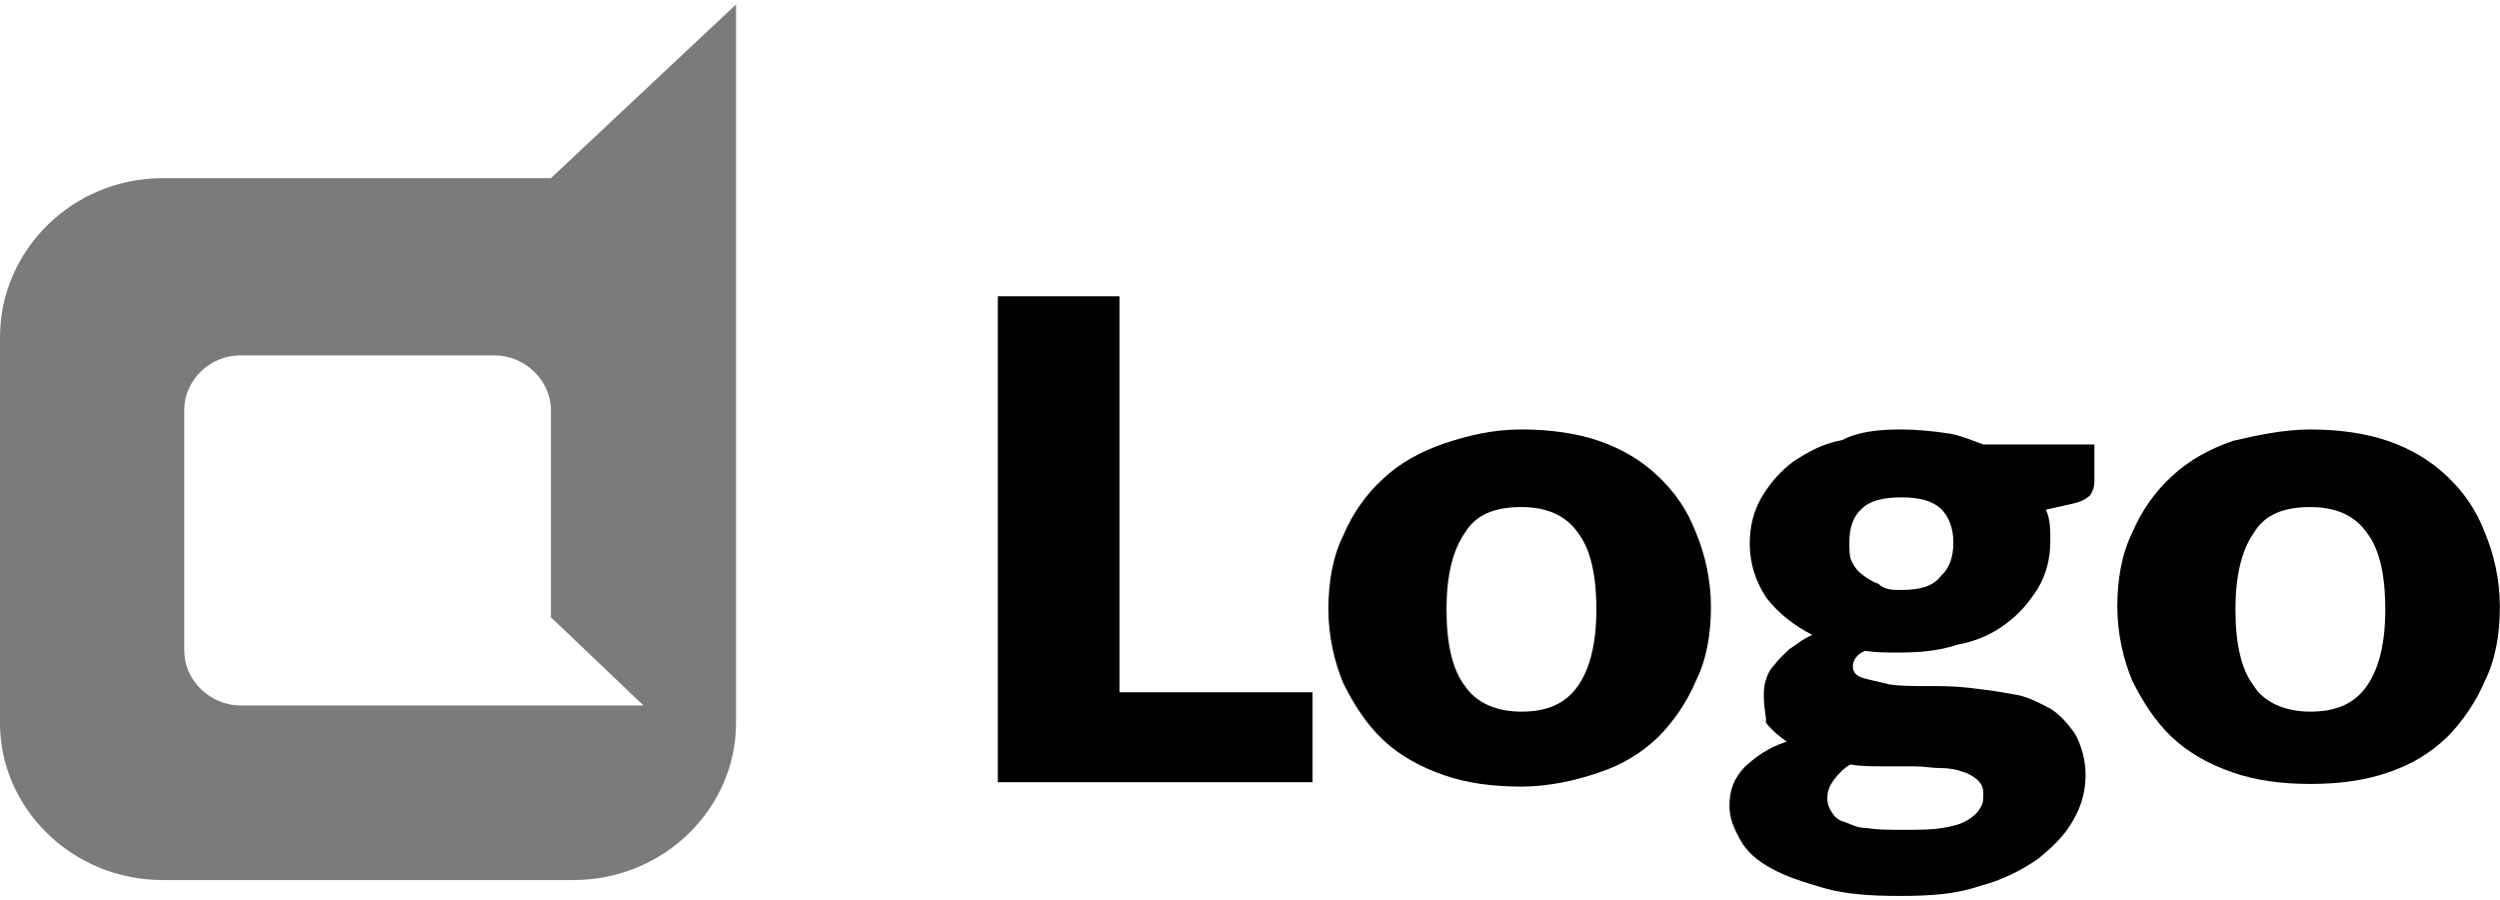
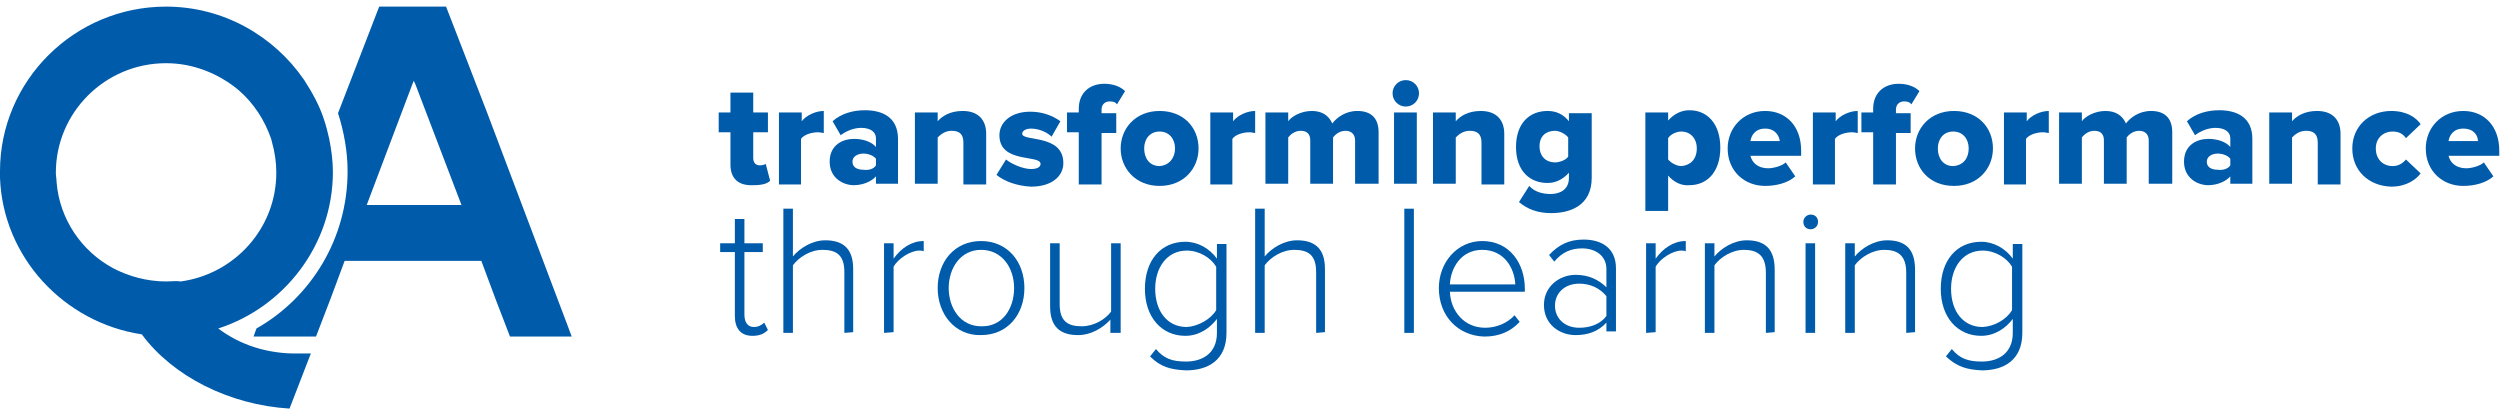
- <svg xmlns="http://www.w3.org/2000/svg" xmlns:xlink="http://www.w3.org/1999/xlink" version="1.1" id="Layer_1" x="0px" y="0px" viewBox="0 0 283.5 102" style="enable-background:new 0 0 283.5 102;" xml:space="preserve">
+ <svg xmlns="http://www.w3.org/2000/svg" version="1.1" id="Layer_1" x="0px" y="0px" viewBox="1739 112.9 340.2 56.7" style="enable-background:new 1739 112.9 340.2 56.7;" xml:space="preserve">
  <style type="text/css">
- 	.st0{clip-path:url(#XMLID_36_);}
- 	.st1{clip-path:url(#XMLID_37_);fill:#010101;}
- 	.st2{clip-path:url(#SVGID_2_);}
- 	.st3{clip-path:url(#XMLID_38_);fill:#010101;}
- 	.st4{clip-path:url(#SVGID_4_);}
- 	.st5{clip-path:url(#XMLID_39_);fill:#010101;}
- 	.st6{clip-path:url(#SVGID_6_);}
- 	.st7{clip-path:url(#XMLID_40_);fill:#010101;}
- 	.st8{clip-path:url(#SVGID_8_);}
- 	.st9{clip-path:url(#XMLID_41_);fill:#7B7B7B;}
+ 	.st0{fill:#005BAB;}
</style>
-   <g id="XMLID_21_">
+   <g>
    <g>
-       <defs>
-         <polygon id="XMLID_18_" points="127,78.5 148.9,78.5 148.9,88.7 113.2,88.7 113.2,33.6 127,33.6    " />
-       </defs>
-       <clipPath id="XMLID_36_">
-         <use xlink:href="#XMLID_18_" style="overflow:visible;" />
-       </clipPath>
-       <g class="st0">
-         <defs>
-           <rect id="XMLID_19_" x="-1501.1" y="-110" width="2945" height="2666.8" />
-         </defs>
-         <clipPath id="XMLID_37_">
-           <use xlink:href="#XMLID_19_" style="overflow:visible;" />
-         </clipPath>
-         <rect id="XMLID_20_" x="103" y="23.3" class="st1" width="56.1" height="75.6" />
-       </g>
+       <path class="st0" d="M1816.2,157.1l-11-29.1l-2.4-6.2l-3.1-8h-9.1l-5.6,14.5l0,0c0.8,2.5,1.3,5.2,1.3,7.9c0,9.2-5,17.2-12.4,21.4    l-0.4,1.1h8.5l2-5.2l1.9-5.1h18.6l1.9,5.1l2,5.2h8.4L1816.2,157.1z M1788.9,140.8l6.2-16.4l0.2-0.5l0.2,0.4l6.3,16.5H1788.9z" />
+       <path class="st0" d="M1768.7,157.6c9-2.9,15.6-11.4,15.6-21.3c0-1.5-0.2-3-0.5-4.5c-0.2-0.9-0.4-1.7-0.7-2.6    c-0.6-1.9-1.6-3.7-2.7-5.4c-4.1-6-11-10-18.8-10c-12.5,0-22.6,10.1-22.6,22.4c0,0.3,0,0.6,0,0.9c0.4,10.8,8.7,19.7,19.3,21.3    c4.2,5.7,11.9,9.6,20.1,10.1l2.9-7.5c-0.5,0-1.2,0-1.6,0C1775.4,161.1,1771.6,159.8,1768.7,157.6z M1761.6,151.2    c-2.6,0-5.1-0.7-7.2-1.8c-4.3-2.3-7.3-6.7-7.7-11.7c0-0.4-0.1-0.9-0.1-1.3c0-8.2,6.7-14.9,15-14.9c3.7,0,7.1,1.4,9.8,3.6    c2.1,1.8,3.6,4.1,4.5,6.7c0,0.1,0.1,0.3,0.1,0.4c0.4,1.4,0.6,2.8,0.6,4.2c0,7.6-5.7,13.8-13,14.8    C1763,151.1,1762.3,151.2,1761.6,151.2z" />
    </g>
    <g>
-       <defs>
-         <path id="SVGID_1_" d="M172.6,80.7c2.9,0,5-0.9,6.4-2.9c1.4-2,2.1-4.9,2.1-8.7c0-4-0.7-6.9-2.1-8.7c-1.4-2-3.6-2.9-6.4-2.9     c-3.1,0-5.2,0.9-6.4,2.9c-1.4,2-2.1,4.9-2.1,8.7c0,4,0.7,6.9,2.1,8.7C167.4,79.6,169.6,80.7,172.6,80.7z M172.6,48.7     c3.1,0,6.2,0.4,8.8,1.3c2.6,0.9,4.8,2.2,6.7,4c1.9,1.8,3.3,3.8,4.3,6.4c1,2.4,1.7,5.3,1.7,8.4s-0.5,6-1.7,8.4     c-1,2.4-2.6,4.7-4.3,6.4c-1.9,1.8-4,3.1-6.7,4c-2.6,0.9-5.7,1.6-8.8,1.6c-3.3,0-6.2-0.4-8.8-1.3c-2.6-0.9-5-2.2-6.9-4     s-3.3-4-4.5-6.4c-1-2.4-1.7-5.3-1.7-8.4s0.5-6,1.7-8.4c1-2.4,2.6-4.7,4.5-6.4c1.9-1.8,4.3-3.1,6.9-4     C166.5,49.4,169.3,48.7,172.6,48.7z" />
-       </defs>
-       <clipPath id="SVGID_2_">
-         <use xlink:href="#SVGID_1_" style="overflow:visible;" />
-       </clipPath>
-       <g class="st2">
-         <defs>
-           <rect id="XMLID_16_" x="-1501.1" y="-110" width="2945" height="2666.8" />
-         </defs>
-         <clipPath id="XMLID_38_">
-           <use xlink:href="#XMLID_16_" style="overflow:visible;" />
-         </clipPath>
-         <rect id="XMLID_17_" x="140.5" y="38.5" class="st3" width="63.7" height="61.1" />
-       </g>
-     </g>
-     <g>
-       <defs>
-         <path id="SVGID_3_" d="M215.7,66.9c2.1,0,3.6-0.4,4.5-1.6c1-0.9,1.4-2.2,1.4-3.8c0-1.6-0.5-2.9-1.4-3.8c-1-0.9-2.4-1.3-4.5-1.3     c-2.1,0-3.6,0.4-4.5,1.3c-1,0.9-1.4,2.2-1.4,3.8c0,0.7,0,1.6,0.2,2c0.2,0.4,0.5,1.1,1.2,1.6c0.5,0.4,1.2,0.9,1.9,1.1     C213.8,66.9,214.7,66.9,215.7,66.9z M225,90c0-0.7-0.2-1.1-0.7-1.6c-0.5-0.4-1-0.7-1.7-0.9c-0.5-0.2-1.4-0.4-2.4-0.4     c-1,0-1.9-0.2-3.1-0.2h-3.6c-1.2,0-2.4,0-3.6-0.2c-0.7,0.4-1.4,1.1-1.9,1.8c-0.5,0.7-0.7,1.3-0.7,2c0,0.7,0.2,1.1,0.5,1.6     s0.7,0.9,1.4,1.1c0.7,0.2,1.4,0.7,2.6,0.7c1.2,0.2,2.4,0.2,4,0.2c1.9,0,3.3,0,4.5-0.2s2.1-0.4,2.9-0.9c0.7-0.4,1.2-0.9,1.4-1.3     C225,91.1,225,90.7,225,90z M215.7,48.7c1.7,0,3.6,0.2,5,0.4c1.7,0.2,3.1,0.9,4.3,1.3h12.6v4.2c0,0.7-0.2,1.1-0.5,1.6     c-0.5,0.4-1,0.7-1.9,0.9l-3.1,0.7c0.5,1.1,0.5,2.2,0.5,3.6c0,2-0.5,3.8-1.4,5.3c-1,1.6-2.1,2.9-3.6,4c-1.4,1.1-3.3,2-5.5,2.4     c-2.1,0.7-4.3,0.9-6.7,0.9c-1.4,0-2.6,0-3.8-0.2c-1,0.4-1.4,1.1-1.4,1.8c0,0.7,0.5,1.1,1.2,1.3c0.7,0.2,1.7,0.4,2.9,0.7     c1.2,0.2,2.6,0.2,4.3,0.2c1.7,0,3.1,0,4.8,0.2c1.7,0.2,3.3,0.4,4.8,0.7c1.7,0.2,2.9,0.9,4.3,1.6c1.2,0.7,2.1,1.8,2.9,2.9     c0.7,1.3,1.2,2.9,1.2,4.7s-0.5,3.6-1.4,5.1c-1,1.8-2.4,3.1-4,4.4c-1.9,1.3-4,2.4-6.7,3.1c-2.6,0.9-5.5,1.1-9,1.1     c-3.3,0-6.2-0.2-8.6-0.9c-2.4-0.7-4.3-1.3-5.9-2.2c-1.7-0.9-2.9-2-3.6-3.3c-0.7-1.3-1.2-2.4-1.2-3.8c0-1.8,0.5-3.1,1.7-4.4     c1.2-1.1,2.6-2.2,4.8-2.9c-1-0.7-1.7-1.3-2.4-2.2c0.2-0.2-0.2-1.3-0.2-2.9c0-0.7,0-1.1,0.2-1.8c0.2-0.7,0.5-1.3,1-1.8     c0.5-0.7,1-1.1,1.7-1.8c0.7-0.4,1.4-1.1,2.6-1.6c-2.1-1.1-3.8-2.4-5.2-4.2c-1.2-1.8-1.9-3.8-1.9-6.2c0-2,0.5-3.8,1.4-5.3     s2.1-2.9,3.6-4c1.7-1.1,3.3-2,5.5-2.4C210.9,48.9,213.3,48.7,215.7,48.7z" />
-       </defs>
-       <clipPath id="SVGID_4_">
-         <use xlink:href="#SVGID_3_" style="overflow:visible;" />
-       </clipPath>
-       <g class="st4">
-         <defs>
-           <rect id="XMLID_12_" x="-1501.1" y="-110" width="2945" height="2666.8" />
-         </defs>
-         <clipPath id="XMLID_39_">
-           <use xlink:href="#XMLID_12_" style="overflow:visible;" />
-         </clipPath>
-         <rect id="XMLID_13_" x="185.7" y="38.5" class="st5" width="62.1" height="73.4" />
-       </g>
-     </g>
-     <g>
-       <defs>
-         <path id="SVGID_5_" d="M262.1,80.7c2.9,0,5-0.9,6.4-2.9c1.4-2,2.1-4.9,2.1-8.7c0-4-0.7-6.9-2.1-8.7c-1.4-2-3.6-2.9-6.4-2.9     c-3.1,0-5.2,0.9-6.4,2.9c-1.4,2-2.1,4.9-2.1,8.7c0,4,0.7,6.9,2.1,8.7C256.8,79.6,259.2,80.7,262.1,80.7z M262.1,48.7     c3.1,0,6.2,0.4,8.8,1.3c2.6,0.9,4.8,2.2,6.7,4c1.9,1.8,3.3,3.8,4.3,6.4c1,2.4,1.7,5.3,1.7,8.4s-0.5,6-1.7,8.4     c-1,2.4-2.6,4.7-4.3,6.4c-1.9,1.8-4,3.1-6.7,4c-2.6,0.9-5.5,1.3-8.8,1.3s-6.2-0.4-8.8-1.3c-2.6-0.9-5-2.2-6.9-4     c-1.9-1.8-3.3-4-4.5-6.4c-1-2.4-1.7-5.3-1.7-8.4s0.5-6,1.7-8.4c1-2.4,2.6-4.7,4.5-6.4c1.9-1.8,4.3-3.1,6.9-4     C255.9,49.4,259,48.7,262.1,48.7z" />
-       </defs>
-       <clipPath id="SVGID_6_">
-         <use xlink:href="#SVGID_5_" style="overflow:visible;" />
-       </clipPath>
-       <g class="st6">
-         <defs>
-           <rect id="XMLID_7_" x="-1501.1" y="-110" width="2945" height="2666.8" />
-         </defs>
-         <clipPath id="XMLID_40_">
-           <use xlink:href="#XMLID_7_" style="overflow:visible;" />
-         </clipPath>
-         <rect id="XMLID_8_" x="230" y="38.5" class="st7" width="63.7" height="60.9" />
-       </g>
-     </g>
-     <g>
-       <defs>
-         <path id="SVGID_7_" d="M62.5,70V46.5c0-3.3-2.9-6.2-6.4-6.2H27.3c-3.6,0-6.4,2.9-6.4,6.2v27.3c0,3.3,2.9,6.2,6.4,6.2H73L62.5,70z      M18.5,20.2h44L83.5,0.5V82c0,9.6-8.1,17.8-18.5,17.8H18.5C8.1,99.8,0,91.6,0,82V38.2C0,28.5,8.1,20.2,18.5,20.2z" />
-       </defs>
-       <clipPath id="SVGID_8_">
-         <use xlink:href="#SVGID_7_" style="overflow:visible;" />
-       </clipPath>
-       <g class="st8">
-         <defs>
-           <rect id="XMLID_3_" x="-1501.1" y="-110" width="2945" height="2666.8" />
-         </defs>
-         <clipPath id="XMLID_41_">
-           <use xlink:href="#XMLID_3_" style="overflow:visible;" />
-         </clipPath>
-         <rect id="XMLID_4_" x="-10.2" y="-9.8" class="st9" width="103.9" height="119.8" />
-       </g>
+       <path class="st0" d="M1838.4,135.3v-4.4h-1.6v-2.7h1.6v-2.7h3.1v2.7h2v2.7h-2v3.5c0,0.6,0.3,1,0.9,1c0.3,0,0.7-0.1,0.8-0.2    l0.6,2.3c-0.4,0.4-1.1,0.6-2.3,0.6C1839.5,138.2,1838.4,137.2,1838.4,135.3z" />
+       <path class="st0" d="M1845,137.9v-9.7h3.1v1.2c0.6-0.8,1.9-1.4,3-1.4v3c-0.2,0-0.4-0.1-0.8-0.1c-0.8,0-1.9,0.3-2.3,0.9v6.2H1845z" />
+       <path class="st0" d="M1858.2,137.9v-1c-0.6,0.7-1.8,1.2-3,1.2c-1.5,0-3.3-1-3.3-3.2c0-2.3,1.8-3.1,3.3-3.1c1.3,0,2.4,0.4,3,1.1    v-1.2c0-0.8-0.7-1.4-2-1.4c-1,0-2,0.4-2.8,1l-1.1-1.9c1.2-1.1,2.9-1.5,4.4-1.5c2.3,0,4.5,0.9,4.5,3.9v6.1H1858.2L1858.2,137.9z     M1858.2,135.4v-0.9c-0.3-0.4-1-0.7-1.7-0.7c-0.8,0-1.5,0.4-1.5,1.1c0,0.8,0.7,1.1,1.5,1.1    C1857.2,136.1,1857.9,135.9,1858.2,135.4z" />
+       <path class="st0" d="M1870.1,137.9v-5.6c0-1.2-0.6-1.6-1.6-1.6c-0.9,0-1.5,0.5-1.9,0.9v6.3h-3.1v-9.7h3.1v1.2    c0.6-0.7,1.7-1.4,3.4-1.4c2.2,0,3.2,1.3,3.2,3.1v6.9H1870.1z" />
+       <path class="st0" d="M1874.6,136.7l1.3-2.1c0.7,0.6,2.3,1.3,3.4,1.3c0.9,0,1.3-0.3,1.3-0.7c0-1.3-5.6,0-5.6-3.9    c0-1.7,1.5-3.2,4.2-3.2c1.6,0,3,0.5,4.1,1.3l-1.2,2.1c-0.6-0.6-1.7-1.1-2.8-1.1c-0.7,0-1.2,0.3-1.2,0.7c0,1.1,5.6,0,5.6,4    c0,1.8-1.6,3.2-4.4,3.2C1877.4,138.2,1875.7,137.6,1874.6,136.7z" />
+       <path class="st0" d="M1885.8,137.9v-7h-1.6v-2.7h1.6v-0.5c0-2.1,1.4-3.4,3.5-3.4c1,0,2.1,0.3,2.8,1l-1.1,1.8    c-0.2-0.3-0.5-0.4-1-0.4c-0.6,0-1.1,0.4-1.1,1.1v0.5h2v2.7h-2v7H1885.8z" />
+       <path class="st0" d="M1891.5,133.1c0-2.7,2-5.1,5.3-5.1c3.3,0,5.3,2.3,5.3,5.1c0,2.7-2,5.1-5.3,5.1    C1893.5,138.2,1891.5,135.8,1891.5,133.1z M1898.9,133.1c0-1.3-0.8-2.3-2.1-2.3c-1.4,0-2.1,1.1-2.1,2.3c0,1.3,0.7,2.4,2.1,2.4    C1898.1,135.4,1898.9,134.4,1898.9,133.1z" />
+       <path class="st0" d="M1903.7,137.9v-9.7h3.1v1.2c0.6-0.8,1.9-1.4,3-1.4v3c-0.2,0-0.4-0.1-0.8-0.1c-0.8,0-1.9,0.3-2.3,0.9v6.2    H1903.7z" />
+       <path class="st0" d="M1923.4,137.9V132c0-0.7-0.4-1.3-1.3-1.3c-0.8,0-1.4,0.5-1.7,0.9v6.3h-3.1V132c0-0.7-0.3-1.3-1.3-1.3    c-0.8,0-1.4,0.5-1.7,0.9v6.3h-3.1v-9.7h3.1v1.2c0.4-0.6,1.7-1.4,3.2-1.4c1.4,0,2.3,0.6,2.8,1.7c0.6-0.8,1.8-1.7,3.4-1.7    c1.8,0,2.9,0.9,2.9,2.9v7H1923.4z" />
+       <path class="st0" d="M1928.5,125.6c0-1,0.8-1.8,1.8-1.8c1,0,1.8,0.8,1.8,1.8s-0.8,1.8-1.8,1.8    C1929.3,127.4,1928.5,126.6,1928.5,125.6z M1928.7,137.9v-9.7h3.1v9.7H1928.7z" />
+       <path class="st0" d="M1940.6,137.9v-5.6c0-1.2-0.6-1.6-1.6-1.6c-0.9,0-1.5,0.5-1.9,0.9v6.3h-3.1v-9.7h3.1v1.2    c0.6-0.7,1.7-1.4,3.4-1.4c2.2,0,3.2,1.3,3.2,3.1v6.9H1940.6z" />
+       <path class="st0" d="M1945.7,140.4l1.4-2.2c0.7,0.8,1.8,1.1,2.9,1.1c1,0,2.5-0.4,2.5-2.2v-0.7c-0.8,0.9-1.8,1.4-2.9,1.4    c-2.4,0-4.3-1.6-4.3-4.9c0-3.2,1.8-4.9,4.3-4.9c1.1,0,2.1,0.4,2.9,1.4v-1.1h3.1v8.8c0,3.9-3.1,4.8-5.5,4.8    C1948.3,141.9,1946.9,141.4,1945.7,140.4z M1952.4,134.2v-2.6c-0.4-0.5-1.2-0.9-1.8-0.9c-1.2,0-2.1,0.7-2.1,2.1    c0,1.4,0.9,2.2,2.1,2.2C1951.2,135,1952.1,134.7,1952.4,134.2z" />
+       <path class="st0" d="M1966,136.8v4.8h-3.1v-13.4h3.1v1.1c0.8-0.9,1.8-1.4,2.9-1.4c2.4,0,4.2,1.8,4.2,5.1c0,3.3-1.8,5.1-4.2,5.1    C1967.8,138.2,1966.8,137.7,1966,136.8z M1969.9,133.1c0-1.4-0.9-2.3-2.1-2.3c-0.7,0-1.5,0.4-1.8,0.9v2.9c0.4,0.5,1.2,0.9,1.8,0.9    C1969,135.4,1969.9,134.6,1969.9,133.1z" />
+       <path class="st0" d="M1974.1,133.1c0-2.8,2.1-5.1,5.1-5.1c2.9,0,4.9,2.1,4.9,5.4v0.7h-6.9c0.2,0.9,1,1.7,2.4,1.7    c0.7,0,1.9-0.3,2.4-0.8l1.3,1.9c-1,0.9-2.6,1.3-4.1,1.3C1976.4,138.2,1974.1,136.2,1974.1,133.1z M1979.2,130.4    c-1.4,0-1.9,1-2,1.7h4C1981.1,131.4,1980.6,130.4,1979.2,130.4z" />
+       <path class="st0" d="M1985.7,137.9v-9.7h3.1v1.2c0.6-0.8,1.9-1.4,3-1.4v3c-0.2,0-0.4-0.1-0.8-0.1c-0.8,0-1.9,0.3-2.3,0.9v6.2    H1985.7z" />
+       <path class="st0" d="M1993.9,137.9v-7h-1.6v-2.7h1.6v-0.5c0-2.1,1.4-3.4,3.5-3.4c1,0,2.1,0.3,2.8,1l-1.1,1.8    c-0.2-0.3-0.5-0.4-1-0.4c-0.6,0-1.1,0.4-1.1,1.1v0.5h2v2.7h-2v7H1993.9z" />
+       <path class="st0" d="M1999.6,133.1c0-2.7,2-5.1,5.3-5.1c3.3,0,5.3,2.3,5.3,5.1c0,2.7-2,5.1-5.3,5.1    C2001.5,138.2,1999.6,135.8,1999.6,133.1z M2006.9,133.1c0-1.3-0.8-2.3-2.1-2.3c-1.4,0-2.1,1.1-2.1,2.3c0,1.3,0.7,2.4,2.1,2.4    C2006.2,135.4,2006.9,134.4,2006.9,133.1z" />
+       <path class="st0" d="M2011.7,137.9v-9.7h3.1v1.2c0.6-0.8,1.9-1.4,3-1.4v3c-0.2,0-0.4-0.1-0.8-0.1c-0.8,0-1.9,0.3-2.3,0.9v6.2    H2011.7z" />
+       <path class="st0" d="M2031.4,137.9V132c0-0.7-0.4-1.3-1.3-1.3c-0.8,0-1.4,0.5-1.7,0.9v6.3h-3.1V132c0-0.7-0.3-1.3-1.3-1.3    c-0.8,0-1.4,0.5-1.7,0.9v6.3h-3.1v-9.7h3.1v1.2c0.4-0.6,1.7-1.4,3.2-1.4c1.4,0,2.3,0.6,2.8,1.7c0.6-0.8,1.8-1.7,3.4-1.7    c1.8,0,2.9,0.9,2.9,2.9v7H2031.4z" />
+       <path class="st0" d="M2042.5,137.9v-1c-0.6,0.7-1.8,1.2-3,1.2c-1.5,0-3.3-1-3.3-3.2c0-2.3,1.8-3.1,3.3-3.1c1.3,0,2.4,0.4,3,1.1    v-1.2c0-0.8-0.7-1.4-2-1.4c-1,0-2,0.4-2.8,1l-1.1-1.9c1.2-1.1,2.9-1.5,4.4-1.5c2.3,0,4.5,0.9,4.5,3.9v6.1H2042.5L2042.5,137.9z     M2042.5,135.4v-0.9c-0.3-0.4-1-0.7-1.7-0.7c-0.8,0-1.5,0.4-1.5,1.1c0,0.8,0.7,1.1,1.5,1.1    C2041.4,136.1,2042.2,135.9,2042.5,135.4z" />
+       <path class="st0" d="M2054.4,137.9v-5.6c0-1.2-0.6-1.6-1.6-1.6c-0.9,0-1.5,0.5-1.9,0.9v6.3h-3.1v-9.7h3.1v1.2    c0.6-0.7,1.7-1.4,3.4-1.4c2.2,0,3.2,1.3,3.2,3.1v6.9H2054.4z" />
+       <path class="st0" d="M2059.1,133.1c0-3,2.3-5.1,5.3-5.1c2.1,0,3.4,0.9,4,1.8l-2,1.9c-0.4-0.6-1-0.9-1.8-0.9    c-1.3,0-2.3,0.9-2.3,2.3c0,1.5,1,2.4,2.3,2.4c0.8,0,1.4-0.4,1.8-0.9l2,1.9c-0.6,0.8-1.9,1.8-4,1.8    C2061.3,138.2,2059.1,136.1,2059.1,133.1z" />
+       <path class="st0" d="M2069.1,133.1c0-2.8,2.1-5.1,5.1-5.1c2.9,0,4.9,2.1,4.9,5.4v0.7h-6.9c0.2,0.9,1,1.7,2.4,1.7    c0.7,0,1.9-0.3,2.4-0.8l1.3,1.9c-1,0.9-2.6,1.3-4.1,1.3C2071.4,138.2,2069.1,136.2,2069.1,133.1z M2074.2,130.4    c-1.4,0-1.9,1-2,1.7h4C2076.2,131.4,2075.7,130.4,2074.2,130.4z" />
+       <path class="st0" d="M1839,155.9v-8.7h-2V146h2v-3.3h1.3v3.3h2.5v1.2h-2.5v8.5c0,1,0.4,1.7,1.3,1.7c0.6,0,1.1-0.3,1.4-0.6l0.5,1    c-0.5,0.5-1.1,0.8-2.1,0.8C1839.8,158.6,1839,157.6,1839,155.9z" />
+       <path class="st0" d="M1853.9,158.2v-8.3c0-2.4-1.2-3-3-3c-1.6,0-3.2,1-4,2.1v9.2h-1.3v-16.9h1.3v6.5c0.9-1.1,2.6-2.2,4.4-2.2    c2.5,0,3.8,1.2,3.8,3.9v8.6L1853.9,158.2L1853.9,158.2z" />
+       <path class="st0" d="M1859.3,158.2V146h1.3v2.1c1-1.4,2.4-2.4,4.1-2.4v1.4c-0.2-0.1-0.4-0.1-0.6-0.1c-1.2,0-2.9,1.1-3.5,2.2v8.9    L1859.3,158.2L1859.3,158.2L1859.3,158.2z" />
+       <path class="st0" d="M1866.6,152.1c0-3.6,2.3-6.4,5.9-6.4c3.6,0,5.9,2.8,5.9,6.4c0,3.6-2.3,6.4-5.9,6.4    C1869,158.6,1866.6,155.7,1866.6,152.1z M1877,152.1c0-2.7-1.6-5.2-4.5-5.2c-2.8,0-4.4,2.5-4.4,5.2c0,2.7,1.6,5.2,4.4,5.2    C1875.4,157.4,1877,154.9,1877,152.1z" />
+       <path class="st0" d="M1890.1,158.2v-1.8c-1,1.1-2.6,2.1-4.4,2.1c-2.5,0-3.8-1.2-3.8-3.9V146h1.3v8.3c0,2.4,1.2,3,3,3    c1.6,0,3.2-0.9,4-2V146h1.3v12.2L1890.1,158.2L1890.1,158.2z" />
+       <path class="st0" d="M1895.5,161.4l0.8-1c1.1,1.3,2.2,1.7,4.1,1.7c2.2,0,4.2-1.1,4.2-3.9v-1.9c-0.9,1.2-2.4,2.3-4.3,2.3    c-3.2,0-5.5-2.5-5.5-6.4c0-3.9,2.2-6.4,5.5-6.4c1.7,0,3.3,0.9,4.3,2.3v-2h1.3v12.1c0,3.7-2.5,5.1-5.5,5.1    C1898.2,163.2,1896.9,162.8,1895.5,161.4z M1904.5,155.1v-5.9c-0.7-1.2-2.3-2.2-4-2.2c-2.7,0-4.3,2.3-4.3,5.2c0,3,1.6,5.2,4.3,5.2    C1902.1,157.3,1903.8,156.3,1904.5,155.1z" />
+       <path class="st0" d="M1918.1,158.2v-8.3c0-2.4-1.2-3-3-3c-1.6,0-3.2,1-4,2.1v9.2h-1.3v-16.9h1.3v6.5c0.9-1.1,2.6-2.2,4.4-2.2    c2.5,0,3.8,1.2,3.8,3.9v8.6L1918.1,158.2L1918.1,158.2z" />
+       <path class="st0" d="M1930.1,158.2v-16.9h1.3v16.9H1930.1z" />
+       <path class="st0" d="M1934.8,152.1c0-3.5,2.5-6.4,5.9-6.4c3.7,0,5.8,3,5.8,6.5v0.4h-10.2c0.1,2.6,1.9,4.9,4.8,4.9    c1.5,0,3-0.6,4-1.7l0.7,0.9c-1.2,1.3-2.8,2-4.8,2C1937.4,158.6,1934.8,155.9,1934.8,152.1z M1940.7,146.9c-2.9,0-4.3,2.5-4.4,4.7    h8.9C1945.1,149.4,1943.7,146.9,1940.7,146.9z" />
+       <path class="st0" d="M1957.6,158.2v-1.4c-1.1,1.2-2.5,1.7-4.2,1.7c-2.1,0-4.3-1.4-4.3-4.1c0-2.6,2.2-4.1,4.3-4.1    c1.7,0,3.1,0.6,4.2,1.7v-2.5c0-1.8-1.5-2.8-3.3-2.8c-1.5,0-2.7,0.5-3.8,1.8l-0.7-0.9c1.3-1.4,2.7-2.1,4.7-2.1    c2.5,0,4.4,1.2,4.4,3.9v8.6H1957.6z M1957.6,155.9v-2.7c-0.9-1.1-2.2-1.7-3.7-1.7c-2,0-3.3,1.3-3.3,3c0,1.7,1.3,3,3.3,3    C1955.4,157.5,1956.8,157,1957.6,155.9z" />
+       <path class="st0" d="M1963,158.2V146h1.3v2.1c1-1.4,2.4-2.4,4.1-2.4v1.4c-0.2-0.1-0.4-0.1-0.6-0.1c-1.2,0-2.9,1.1-3.5,2.2v8.9    L1963,158.2L1963,158.2z" />
+       <path class="st0" d="M1979.3,158.2V150c0-2.4-1.2-3.1-3-3.1c-1.6,0-3.2,1-4,2.1v9.2h-1.3V146h1.3v1.8c0.9-1.1,2.6-2.2,4.4-2.2    c2.5,0,3.8,1.2,3.8,4v8.5L1979.3,158.2L1979.3,158.2z" />
+       <path class="st0" d="M1984.4,143.1c0-0.6,0.5-1,1-1c0.6,0,1,0.4,1,1s-0.5,1-1,1C1984.8,144.1,1984.4,143.7,1984.4,143.1z     M1984.7,158.2V146h1.3v12.2H1984.7z" />
+       <path class="st0" d="M1998.4,158.2V150c0-2.4-1.2-3.1-3-3.1c-1.6,0-3.2,1-4,2.1v9.2h-1.3V146h1.3v1.8c0.9-1.1,2.6-2.2,4.4-2.2    c2.5,0,3.8,1.2,3.8,4v8.5L1998.4,158.2L1998.4,158.2z" />
+       <path class="st0" d="M2003.8,161.4l0.8-1c1.1,1.3,2.2,1.7,4.1,1.7c2.2,0,4.2-1.1,4.2-3.9v-1.9c-0.9,1.2-2.4,2.3-4.3,2.3    c-3.2,0-5.5-2.5-5.5-6.4c0-3.9,2.2-6.4,5.5-6.4c1.7,0,3.3,0.9,4.3,2.3v-2h1.3v12.1c0,3.7-2.5,5.1-5.5,5.1    C2006.6,163.2,2005.3,162.8,2003.8,161.4z M2012.8,155.1v-5.9c-0.7-1.2-2.3-2.2-4-2.2c-2.7,0-4.3,2.3-4.3,5.2c0,3,1.6,5.2,4.3,5.2    C2010.5,157.3,2012.1,156.3,2012.8,155.1z" />
    </g>
  </g>
</svg>
